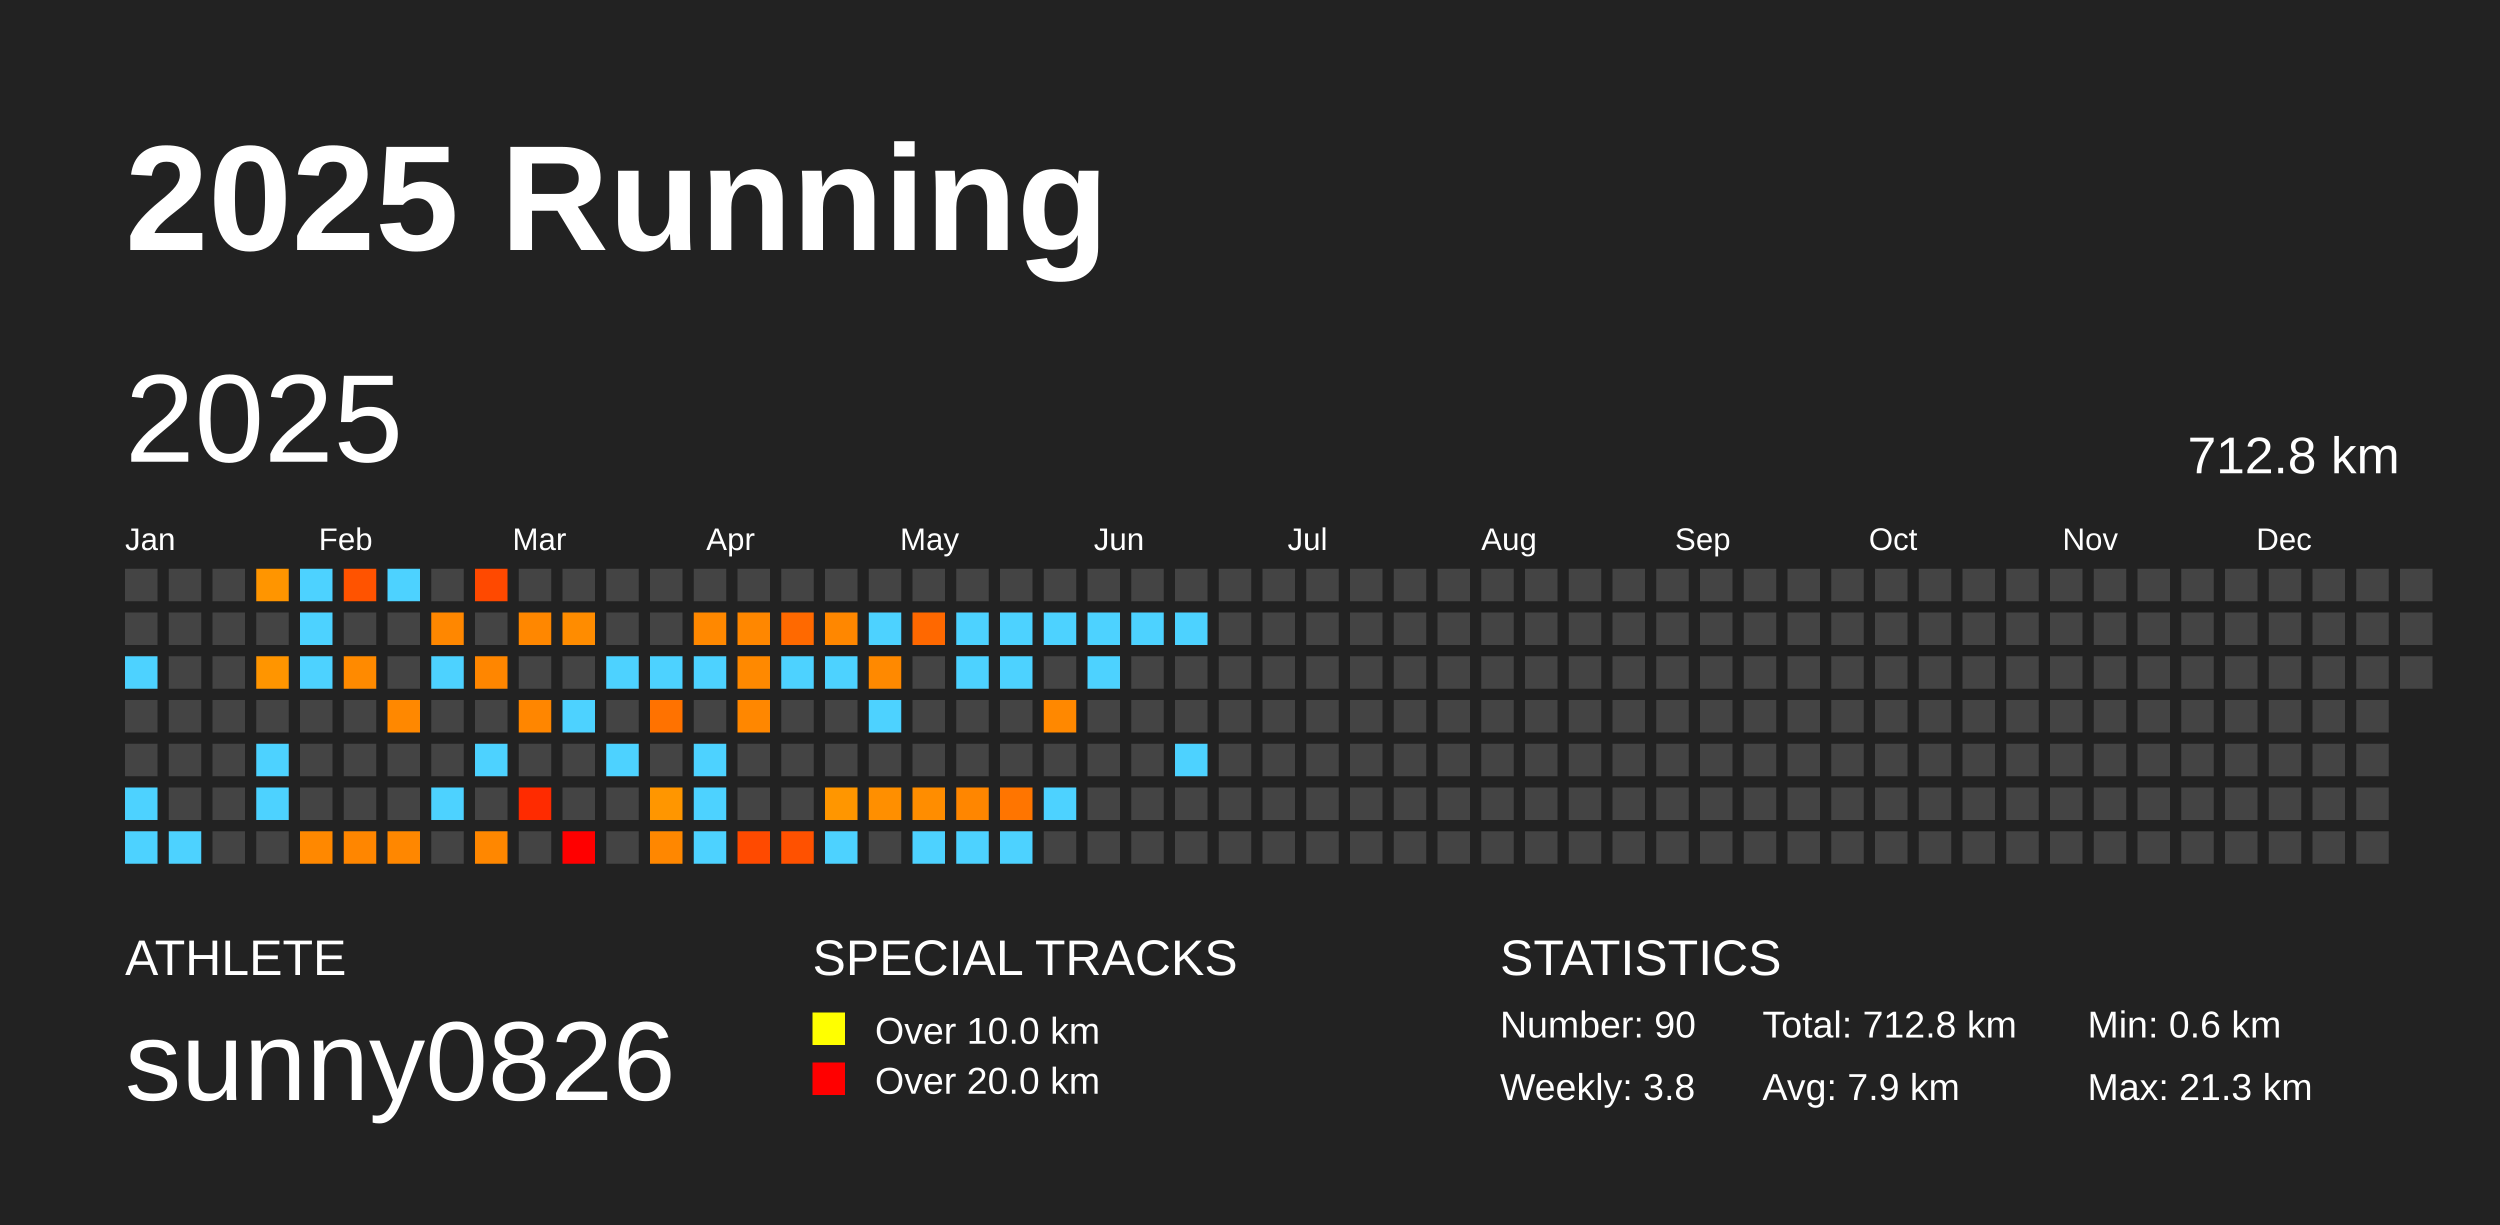
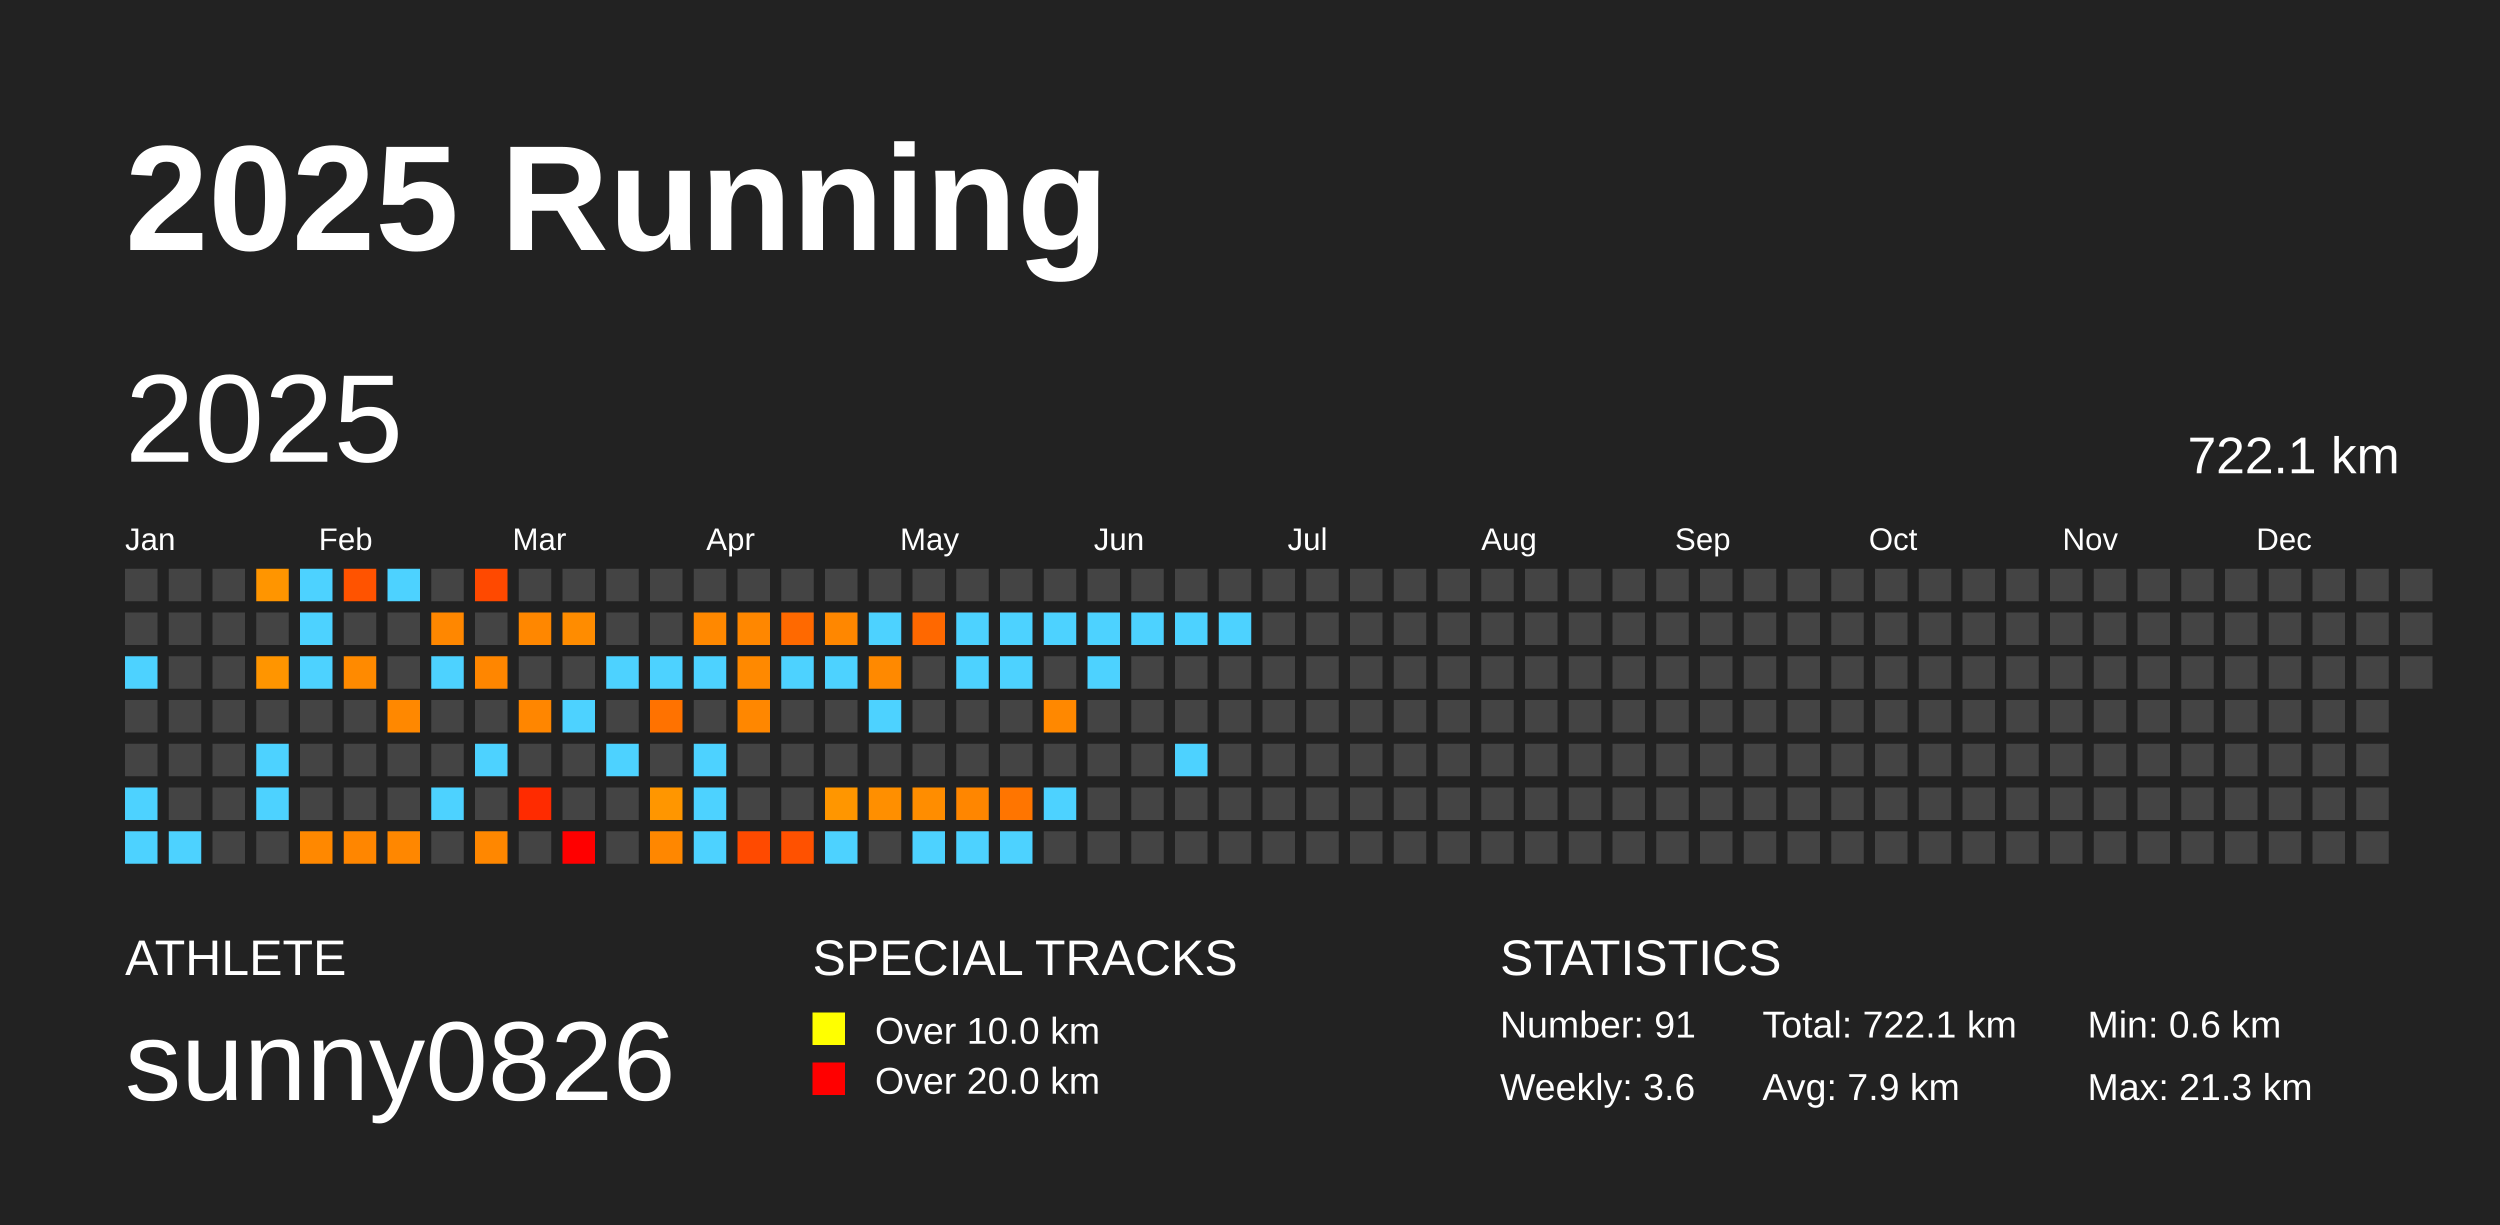
<svg xmlns="http://www.w3.org/2000/svg" baseProfile="full" height="98mm" version="1.1" viewBox="0,0,200,98" width="200mm">
  <defs />
  <rect fill="#222222" height="98" width="200" x="0" y="0" />
  <text fill="#FFFFFF" style="font-size:12px; font-family:Arial; font-weight:bold;" x="10" y="20">2025 Running</text>
  <text fill="#FFFFFF" style="font-size:4px; font-family:Arial" x="10" y="78">ATHLETE</text>
  <text fill="#FFFFFF" style="font-size:9px; font-family:Arial" x="10" y="88">sunny0826</text>
  <text fill="#FFFFFF" style="font-size:4px; font-family:Arial" x="65" y="78">SPECIAL TRACKS</text>
  <rect fill="yellow" height="2.6" width="2.6" x="65" y="81" />
  <text fill="#FFFFFF" style="font-size:3px; font-family:Arial" x="70" y="83.5">Over 10.0 km</text>
  <rect fill="red" height="2.6" width="2.6" x="65" y="85" />
  <text fill="#FFFFFF" style="font-size:3px; font-family:Arial" x="70" y="87.5">Over 20.0 km</text>
  <text fill="#FFFFFF" style="font-size:4px; font-family:Arial" x="120" y="78">STATISTICS</text>
-   <text fill="#FFFFFF" style="font-size:3px; font-family:Arial" x="120" y="83">Number: 90</text>
-   <text fill="#FFFFFF" style="font-size:3px; font-family:Arial" x="120" y="88">Weekly: 3.8</text>
-   <text fill="#FFFFFF" style="font-size:3px; font-family:Arial" x="141" y="83">Total: 712.8 km</text>
+   <text fill="#FFFFFF" style="font-size:3px; font-family:Arial" x="120" y="83">Number: 91</text>
+   <text fill="#FFFFFF" style="font-size:3px; font-family:Arial" x="120" y="88">Weekly: 3.6</text>
+   <text fill="#FFFFFF" style="font-size:3px; font-family:Arial" x="141" y="83">Total: 722.1 km</text>
  <text fill="#FFFFFF" style="font-size:3px; font-family:Arial" x="141" y="88">Avg: 7.9 km</text>
  <text fill="#FFFFFF" style="font-size:3px; font-family:Arial" x="167" y="83">Min: 0.6 km</text>
  <text fill="#FFFFFF" style="font-size:3px; font-family:Arial" x="167" y="88">Max: 21.3 km</text>
  <text dominant-baseline="hanging" fill="#FFFFFF" style="font-size:10.0px; font-family:Arial;" x="10" y="30">2025</text>
-   <text dominant-baseline="hanging" fill="#FFFFFF" style="font-size:4.125px; font-family:Arial;" x="175" y="35">712.8 km</text>
+   <text dominant-baseline="hanging" fill="#FFFFFF" style="font-size:4.125px; font-family:Arial;" x="175" y="35">722.1 km</text>
  <text fill="#FFFFFF" style="font-size:2.5px; font-family:Arial" x="10.0" y="44">Jan</text>
  <text fill="#FFFFFF" style="font-size:2.5px; font-family:Arial" x="25.5" y="44">Feb</text>
  <text fill="#FFFFFF" style="font-size:2.5px; font-family:Arial" x="41.0" y="44">Mar</text>
  <text fill="#FFFFFF" style="font-size:2.5px; font-family:Arial" x="56.5" y="44">Apr</text>
  <text fill="#FFFFFF" style="font-size:2.5px; font-family:Arial" x="72.0" y="44">May</text>
  <text fill="#FFFFFF" style="font-size:2.5px; font-family:Arial" x="87.5" y="44">Jun</text>
  <text fill="#FFFFFF" style="font-size:2.5px; font-family:Arial" x="103.0" y="44">Jul</text>
  <text fill="#FFFFFF" style="font-size:2.5px; font-family:Arial" x="118.5" y="44">Aug</text>
  <text fill="#FFFFFF" style="font-size:2.5px; font-family:Arial" x="134.0" y="44">Sep</text>
  <text fill="#FFFFFF" style="font-size:2.5px; font-family:Arial" x="149.5" y="44">Oct</text>
  <text fill="#FFFFFF" style="font-size:2.5px; font-family:Arial" x="165.0" y="44">Nov</text>
  <text fill="#FFFFFF" style="font-size:2.5px; font-family:Arial" x="180.5" y="44">Dec</text>
  <rect fill="#444444" height="2.6" width="2.6" x="10.0" y="45.5" />
  <rect fill="#444444" height="2.6" width="2.6" x="10.0" y="49.0" />
  <rect fill="#4dd2ff" height="2.6" width="2.6" x="10.0" y="52.5" />
  <rect fill="#444444" height="2.6" width="2.6" x="10.0" y="56.0" />
  <rect fill="#444444" height="2.6" width="2.6" x="10.0" y="59.5" />
  <rect fill="#4dd2ff" height="2.6" width="2.6" x="10.0" y="63.0" />
  <rect fill="#4dd2ff" height="2.6" width="2.6" x="10.0" y="66.5" />
  <rect fill="#444444" height="2.6" width="2.6" x="13.5" y="45.5" />
  <rect fill="#444444" height="2.6" width="2.6" x="13.5" y="49.0" />
  <rect fill="#444444" height="2.6" width="2.6" x="13.5" y="52.5" />
  <rect fill="#444444" height="2.6" width="2.6" x="13.5" y="56.0" />
  <rect fill="#444444" height="2.6" width="2.6" x="13.5" y="59.5" />
  <rect fill="#444444" height="2.6" width="2.6" x="13.5" y="63.0" />
  <rect fill="#4dd2ff" height="2.6" width="2.6" x="13.5" y="66.5" />
  <rect fill="#444444" height="2.6" width="2.6" x="17.0" y="45.5" />
  <rect fill="#444444" height="2.6" width="2.6" x="17.0" y="49.0" />
  <rect fill="#444444" height="2.6" width="2.6" x="17.0" y="52.5" />
  <rect fill="#444444" height="2.6" width="2.6" x="17.0" y="56.0" />
  <rect fill="#444444" height="2.6" width="2.6" x="17.0" y="59.5" />
  <rect fill="#444444" height="2.6" width="2.6" x="17.0" y="63.0" />
  <rect fill="#444444" height="2.6" width="2.6" x="17.0" y="66.5" />
  <rect fill="#ff9500" height="2.6" width="2.6" x="20.5" y="45.5" />
  <rect fill="#444444" height="2.6" width="2.6" x="20.5" y="49.0" />
  <rect fill="#ff9500" height="2.6" width="2.6" x="20.5" y="52.5" />
  <rect fill="#444444" height="2.6" width="2.6" x="20.5" y="56.0" />
  <rect fill="#4dd2ff" height="2.6" width="2.6" x="20.5" y="59.5" />
  <rect fill="#4dd2ff" height="2.6" width="2.6" x="20.5" y="63.0" />
  <rect fill="#444444" height="2.6" width="2.6" x="20.5" y="66.5" />
  <rect fill="#4dd2ff" height="2.6" width="2.6" x="24.0" y="45.5" />
  <rect fill="#4dd2ff" height="2.6" width="2.6" x="24.0" y="49.0" />
  <rect fill="#4dd2ff" height="2.6" width="2.6" x="24.0" y="52.5" />
  <rect fill="#444444" height="2.6" width="2.6" x="24.0" y="56.0" />
  <rect fill="#444444" height="2.6" width="2.6" x="24.0" y="59.5" />
  <rect fill="#444444" height="2.6" width="2.6" x="24.0" y="63.0" />
  <rect fill="#ff8800" height="2.6" width="2.6" x="24.0" y="66.5" />
  <rect fill="#ff5300" height="2.6" width="2.6" x="27.5" y="45.5" />
  <rect fill="#444444" height="2.6" width="2.6" x="27.5" y="49.0" />
  <rect fill="#ff8a00" height="2.6" width="2.6" x="27.5" y="52.5" />
  <rect fill="#444444" height="2.6" width="2.6" x="27.5" y="56.0" />
  <rect fill="#444444" height="2.6" width="2.6" x="27.5" y="59.5" />
  <rect fill="#444444" height="2.6" width="2.6" x="27.5" y="63.0" />
  <rect fill="#ff8600" height="2.6" width="2.6" x="27.5" y="66.5" />
  <rect fill="#4dd2ff" height="2.6" width="2.6" x="31.0" y="45.5" />
  <rect fill="#444444" height="2.6" width="2.6" x="31.0" y="49.0" />
  <rect fill="#444444" height="2.6" width="2.6" x="31.0" y="52.5" />
  <rect fill="#ff8800" height="2.6" width="2.6" x="31.0" y="56.0" />
  <rect fill="#444444" height="2.6" width="2.6" x="31.0" y="59.5" />
  <rect fill="#444444" height="2.6" width="2.6" x="31.0" y="63.0" />
  <rect fill="#ff8700" height="2.6" width="2.6" x="31.0" y="66.5" />
  <rect fill="#444444" height="2.6" width="2.6" x="34.5" y="45.5" />
  <rect fill="#ff8700" height="2.6" width="2.6" x="34.5" y="49.0" />
  <rect fill="#4dd2ff" height="2.6" width="2.6" x="34.5" y="52.5" />
  <rect fill="#444444" height="2.6" width="2.6" x="34.5" y="56.0" />
  <rect fill="#444444" height="2.6" width="2.6" x="34.5" y="59.5" />
  <rect fill="#4dd2ff" height="2.6" width="2.6" x="34.5" y="63.0" />
  <rect fill="#444444" height="2.6" width="2.6" x="34.5" y="66.5" />
  <rect fill="#ff4900" height="2.6" width="2.6" x="38.0" y="45.5" />
  <rect fill="#444444" height="2.6" width="2.6" x="38.0" y="49.0" />
  <rect fill="#ff8600" height="2.6" width="2.6" x="38.0" y="52.5" />
  <rect fill="#444444" height="2.6" width="2.6" x="38.0" y="56.0" />
  <rect fill="#4dd2ff" height="2.6" width="2.6" x="38.0" y="59.5" />
  <rect fill="#444444" height="2.6" width="2.6" x="38.0" y="63.0" />
  <rect fill="#ff8700" height="2.6" width="2.6" x="38.0" y="66.5" />
  <rect fill="#444444" height="2.6" width="2.6" x="41.5" y="45.5" />
  <rect fill="#ff8700" height="2.6" width="2.6" x="41.5" y="49.0" />
  <rect fill="#444444" height="2.6" width="2.6" x="41.5" y="52.5" />
  <rect fill="#ff8600" height="2.6" width="2.6" x="41.5" y="56.0" />
  <rect fill="#444444" height="2.6" width="2.6" x="41.5" y="59.5" />
  <rect fill="#ff2b00" height="2.6" width="2.6" x="41.5" y="63.0" />
  <rect fill="#444444" height="2.6" width="2.6" x="41.5" y="66.5" />
  <rect fill="#444444" height="2.6" width="2.6" x="45.0" y="45.5" />
  <rect fill="#ff8c00" height="2.6" width="2.6" x="45.0" y="49.0" />
  <rect fill="#444444" height="2.6" width="2.6" x="45.0" y="52.5" />
  <rect fill="#4dd2ff" height="2.6" width="2.6" x="45.0" y="56.0" />
  <rect fill="#444444" height="2.6" width="2.6" x="45.0" y="59.5" />
  <rect fill="#444444" height="2.6" width="2.6" x="45.0" y="63.0" />
  <rect fill="red" height="2.6" width="2.6" x="45.0" y="66.5" />
  <rect fill="#444444" height="2.6" width="2.6" x="48.5" y="45.5" />
  <rect fill="#444444" height="2.6" width="2.6" x="48.5" y="49.0" />
  <rect fill="#4dd2ff" height="2.6" width="2.6" x="48.5" y="52.5" />
  <rect fill="#444444" height="2.6" width="2.6" x="48.5" y="56.0" />
  <rect fill="#4dd2ff" height="2.6" width="2.6" x="48.5" y="59.5" />
  <rect fill="#444444" height="2.6" width="2.6" x="48.5" y="63.0" />
  <rect fill="#444444" height="2.6" width="2.6" x="48.5" y="66.5" />
  <rect fill="#444444" height="2.6" width="2.6" x="52.0" y="45.5" />
  <rect fill="#444444" height="2.6" width="2.6" x="52.0" y="49.0" />
  <rect fill="#4dd2ff" height="2.6" width="2.6" x="52.0" y="52.5" />
  <rect fill="#ff7200" height="2.6" width="2.6" x="52.0" y="56.0" />
  <rect fill="#444444" height="2.6" width="2.6" x="52.0" y="59.5" />
  <rect fill="#ff9600" height="2.6" width="2.6" x="52.0" y="63.0" />
  <rect fill="#ff8700" height="2.6" width="2.6" x="52.0" y="66.5" />
  <rect fill="#444444" height="2.6" width="2.6" x="55.5" y="45.5" />
  <rect fill="#ff8800" height="2.6" width="2.6" x="55.5" y="49.0" />
  <rect fill="#4dd2ff" height="2.6" width="2.6" x="55.5" y="52.5" />
  <rect fill="#444444" height="2.6" width="2.6" x="55.5" y="56.0" />
  <rect fill="#4dd2ff" height="2.6" width="2.6" x="55.5" y="59.5" />
  <rect fill="#4dd2ff" height="2.6" width="2.6" x="55.5" y="63.0" />
  <rect fill="#4dd2ff" height="2.6" width="2.6" x="55.5" y="66.5" />
  <rect fill="#444444" height="2.6" width="2.6" x="59.0" y="45.5" />
  <rect fill="#ff8700" height="2.6" width="2.6" x="59.0" y="49.0" />
  <rect fill="#ff8900" height="2.6" width="2.6" x="59.0" y="52.5" />
  <rect fill="#ff8700" height="2.6" width="2.6" x="59.0" y="56.0" />
  <rect fill="#444444" height="2.6" width="2.6" x="59.0" y="59.5" />
  <rect fill="#444444" height="2.6" width="2.6" x="59.0" y="63.0" />
  <rect fill="#ff4a00" height="2.6" width="2.6" x="59.0" y="66.5" />
  <rect fill="#444444" height="2.6" width="2.6" x="62.5" y="45.5" />
  <rect fill="#ff6900" height="2.6" width="2.6" x="62.5" y="49.0" />
  <rect fill="#4dd2ff" height="2.6" width="2.6" x="62.5" y="52.5" />
  <rect fill="#444444" height="2.6" width="2.6" x="62.5" y="56.0" />
  <rect fill="#444444" height="2.6" width="2.6" x="62.5" y="59.5" />
  <rect fill="#444444" height="2.6" width="2.6" x="62.5" y="63.0" />
  <rect fill="#ff5100" height="2.6" width="2.6" x="62.5" y="66.5" />
  <rect fill="#444444" height="2.6" width="2.6" x="66.0" y="45.5" />
  <rect fill="#ff8700" height="2.6" width="2.6" x="66.0" y="49.0" />
  <rect fill="#4dd2ff" height="2.6" width="2.6" x="66.0" y="52.5" />
  <rect fill="#444444" height="2.6" width="2.6" x="66.0" y="56.0" />
  <rect fill="#444444" height="2.6" width="2.6" x="66.0" y="59.5" />
  <rect fill="#ff9600" height="2.6" width="2.6" x="66.0" y="63.0" />
  <rect fill="#4dd2ff" height="2.6" width="2.6" x="66.0" y="66.5" />
  <rect fill="#444444" height="2.6" width="2.6" x="69.5" y="45.5" />
  <rect fill="#4dd2ff" height="2.6" width="2.6" x="69.5" y="49.0" />
  <rect fill="#ff8900" height="2.6" width="2.6" x="69.5" y="52.5" />
  <rect fill="#4dd2ff" height="2.6" width="2.6" x="69.5" y="56.0" />
  <rect fill="#444444" height="2.6" width="2.6" x="69.5" y="59.5" />
  <rect fill="#ff8f00" height="2.6" width="2.6" x="69.5" y="63.0" />
  <rect fill="#444444" height="2.6" width="2.6" x="69.5" y="66.5" />
  <rect fill="#444444" height="2.6" width="2.6" x="73.0" y="45.5" />
  <rect fill="#ff6800" height="2.6" width="2.6" x="73.0" y="49.0" />
  <rect fill="#444444" height="2.6" width="2.6" x="73.0" y="52.5" />
  <rect fill="#444444" height="2.6" width="2.6" x="73.0" y="56.0" />
  <rect fill="#444444" height="2.6" width="2.6" x="73.0" y="59.5" />
  <rect fill="#ff8d00" height="2.6" width="2.6" x="73.0" y="63.0" />
  <rect fill="#4dd2ff" height="2.6" width="2.6" x="73.0" y="66.5" />
  <rect fill="#444444" height="2.6" width="2.6" x="76.5" y="45.5" />
  <rect fill="#4dd2ff" height="2.6" width="2.6" x="76.5" y="49.0" />
  <rect fill="#4dd2ff" height="2.6" width="2.6" x="76.5" y="52.5" />
  <rect fill="#444444" height="2.6" width="2.6" x="76.5" y="56.0" />
  <rect fill="#444444" height="2.6" width="2.6" x="76.5" y="59.5" />
  <rect fill="#ff8600" height="2.6" width="2.6" x="76.5" y="63.0" />
  <rect fill="#4dd2ff" height="2.6" width="2.6" x="76.5" y="66.5" />
  <rect fill="#444444" height="2.6" width="2.6" x="80.0" y="45.5" />
  <rect fill="#4dd2ff" height="2.6" width="2.6" x="80.0" y="49.0" />
  <rect fill="#4dd2ff" height="2.6" width="2.6" x="80.0" y="52.5" />
  <rect fill="#444444" height="2.6" width="2.6" x="80.0" y="56.0" />
  <rect fill="#444444" height="2.6" width="2.6" x="80.0" y="59.5" />
  <rect fill="#ff7500" height="2.6" width="2.6" x="80.0" y="63.0" />
  <rect fill="#4dd2ff" height="2.6" width="2.6" x="80.0" y="66.5" />
  <rect fill="#444444" height="2.6" width="2.6" x="83.5" y="45.5" />
  <rect fill="#4dd2ff" height="2.6" width="2.6" x="83.5" y="49.0" />
  <rect fill="#444444" height="2.6" width="2.6" x="83.5" y="52.5" />
  <rect fill="#ff8800" height="2.6" width="2.6" x="83.5" y="56.0" />
  <rect fill="#444444" height="2.6" width="2.6" x="83.5" y="59.5" />
  <rect fill="#4dd2ff" height="2.6" width="2.6" x="83.5" y="63.0" />
  <rect fill="#444444" height="2.6" width="2.6" x="83.5" y="66.5" />
  <rect fill="#444444" height="2.6" width="2.6" x="87.0" y="45.5" />
  <rect fill="#4dd2ff" height="2.6" width="2.6" x="87.0" y="49.0" />
  <rect fill="#4dd2ff" height="2.6" width="2.6" x="87.0" y="52.5" />
  <rect fill="#444444" height="2.6" width="2.6" x="87.0" y="56.0" />
  <rect fill="#444444" height="2.6" width="2.6" x="87.0" y="59.5" />
  <rect fill="#444444" height="2.6" width="2.6" x="87.0" y="63.0" />
  <rect fill="#444444" height="2.6" width="2.6" x="87.0" y="66.5" />
  <rect fill="#444444" height="2.6" width="2.6" x="90.5" y="45.5" />
  <rect fill="#4dd2ff" height="2.6" width="2.6" x="90.5" y="49.0" />
  <rect fill="#444444" height="2.6" width="2.6" x="90.5" y="52.5" />
  <rect fill="#444444" height="2.6" width="2.6" x="90.5" y="56.0" />
  <rect fill="#444444" height="2.6" width="2.6" x="90.5" y="59.5" />
  <rect fill="#444444" height="2.6" width="2.6" x="90.5" y="63.0" />
  <rect fill="#444444" height="2.6" width="2.6" x="90.5" y="66.5" />
  <rect fill="#444444" height="2.6" width="2.6" x="94.0" y="45.5" />
  <rect fill="#4dd2ff" height="2.6" width="2.6" x="94.0" y="49.0" />
  <rect fill="#444444" height="2.6" width="2.6" x="94.0" y="52.5" />
  <rect fill="#444444" height="2.6" width="2.6" x="94.0" y="56.0" />
  <rect fill="#4dd2ff" height="2.6" width="2.6" x="94.0" y="59.5" />
  <rect fill="#444444" height="2.6" width="2.6" x="94.0" y="63.0" />
  <rect fill="#444444" height="2.6" width="2.6" x="94.0" y="66.5" />
  <rect fill="#444444" height="2.6" width="2.6" x="97.5" y="45.5" />
-   <rect fill="#444444" height="2.6" width="2.6" x="97.5" y="49.0" />
+   <rect fill="#4dd2ff" height="2.6" width="2.6" x="97.5" y="49.0" />
  <rect fill="#444444" height="2.6" width="2.6" x="97.5" y="52.5" />
  <rect fill="#444444" height="2.6" width="2.6" x="97.5" y="56.0" />
  <rect fill="#444444" height="2.6" width="2.6" x="97.5" y="59.5" />
  <rect fill="#444444" height="2.6" width="2.6" x="97.5" y="63.0" />
  <rect fill="#444444" height="2.6" width="2.6" x="97.5" y="66.5" />
  <rect fill="#444444" height="2.6" width="2.6" x="101.0" y="45.5" />
  <rect fill="#444444" height="2.6" width="2.6" x="101.0" y="49.0" />
  <rect fill="#444444" height="2.6" width="2.6" x="101.0" y="52.5" />
  <rect fill="#444444" height="2.6" width="2.6" x="101.0" y="56.0" />
  <rect fill="#444444" height="2.6" width="2.6" x="101.0" y="59.5" />
  <rect fill="#444444" height="2.6" width="2.6" x="101.0" y="63.0" />
  <rect fill="#444444" height="2.6" width="2.6" x="101.0" y="66.5" />
  <rect fill="#444444" height="2.6" width="2.6" x="104.5" y="45.5" />
  <rect fill="#444444" height="2.6" width="2.6" x="104.5" y="49.0" />
  <rect fill="#444444" height="2.6" width="2.6" x="104.5" y="52.5" />
  <rect fill="#444444" height="2.6" width="2.6" x="104.5" y="56.0" />
  <rect fill="#444444" height="2.6" width="2.6" x="104.5" y="59.5" />
  <rect fill="#444444" height="2.6" width="2.6" x="104.5" y="63.0" />
  <rect fill="#444444" height="2.6" width="2.6" x="104.5" y="66.5" />
  <rect fill="#444444" height="2.6" width="2.6" x="108.0" y="45.5" />
  <rect fill="#444444" height="2.6" width="2.6" x="108.0" y="49.0" />
  <rect fill="#444444" height="2.6" width="2.6" x="108.0" y="52.5" />
  <rect fill="#444444" height="2.6" width="2.6" x="108.0" y="56.0" />
  <rect fill="#444444" height="2.6" width="2.6" x="108.0" y="59.5" />
  <rect fill="#444444" height="2.6" width="2.6" x="108.0" y="63.0" />
  <rect fill="#444444" height="2.6" width="2.6" x="108.0" y="66.5" />
  <rect fill="#444444" height="2.6" width="2.6" x="111.5" y="45.5" />
  <rect fill="#444444" height="2.6" width="2.6" x="111.5" y="49.0" />
  <rect fill="#444444" height="2.6" width="2.6" x="111.5" y="52.5" />
  <rect fill="#444444" height="2.6" width="2.6" x="111.5" y="56.0" />
  <rect fill="#444444" height="2.6" width="2.6" x="111.5" y="59.5" />
  <rect fill="#444444" height="2.6" width="2.6" x="111.5" y="63.0" />
  <rect fill="#444444" height="2.6" width="2.6" x="111.5" y="66.5" />
  <rect fill="#444444" height="2.6" width="2.6" x="115.0" y="45.5" />
  <rect fill="#444444" height="2.6" width="2.6" x="115.0" y="49.0" />
  <rect fill="#444444" height="2.6" width="2.6" x="115.0" y="52.5" />
  <rect fill="#444444" height="2.6" width="2.6" x="115.0" y="56.0" />
  <rect fill="#444444" height="2.6" width="2.6" x="115.0" y="59.5" />
  <rect fill="#444444" height="2.6" width="2.6" x="115.0" y="63.0" />
  <rect fill="#444444" height="2.6" width="2.6" x="115.0" y="66.5" />
  <rect fill="#444444" height="2.6" width="2.6" x="118.5" y="45.5" />
  <rect fill="#444444" height="2.6" width="2.6" x="118.5" y="49.0" />
  <rect fill="#444444" height="2.6" width="2.6" x="118.5" y="52.5" />
  <rect fill="#444444" height="2.6" width="2.6" x="118.5" y="56.0" />
  <rect fill="#444444" height="2.6" width="2.6" x="118.5" y="59.5" />
  <rect fill="#444444" height="2.6" width="2.6" x="118.5" y="63.0" />
  <rect fill="#444444" height="2.6" width="2.6" x="118.5" y="66.5" />
  <rect fill="#444444" height="2.6" width="2.6" x="122.0" y="45.5" />
  <rect fill="#444444" height="2.6" width="2.6" x="122.0" y="49.0" />
  <rect fill="#444444" height="2.6" width="2.6" x="122.0" y="52.5" />
  <rect fill="#444444" height="2.6" width="2.6" x="122.0" y="56.0" />
  <rect fill="#444444" height="2.6" width="2.6" x="122.0" y="59.5" />
  <rect fill="#444444" height="2.6" width="2.6" x="122.0" y="63.0" />
  <rect fill="#444444" height="2.6" width="2.6" x="122.0" y="66.5" />
  <rect fill="#444444" height="2.6" width="2.6" x="125.5" y="45.5" />
  <rect fill="#444444" height="2.6" width="2.6" x="125.5" y="49.0" />
  <rect fill="#444444" height="2.6" width="2.6" x="125.5" y="52.5" />
  <rect fill="#444444" height="2.6" width="2.6" x="125.5" y="56.0" />
  <rect fill="#444444" height="2.6" width="2.6" x="125.5" y="59.5" />
  <rect fill="#444444" height="2.6" width="2.6" x="125.5" y="63.0" />
  <rect fill="#444444" height="2.6" width="2.6" x="125.5" y="66.5" />
  <rect fill="#444444" height="2.6" width="2.6" x="129.0" y="45.5" />
  <rect fill="#444444" height="2.6" width="2.6" x="129.0" y="49.0" />
  <rect fill="#444444" height="2.6" width="2.6" x="129.0" y="52.5" />
  <rect fill="#444444" height="2.6" width="2.6" x="129.0" y="56.0" />
  <rect fill="#444444" height="2.6" width="2.6" x="129.0" y="59.5" />
  <rect fill="#444444" height="2.6" width="2.6" x="129.0" y="63.0" />
  <rect fill="#444444" height="2.6" width="2.6" x="129.0" y="66.5" />
  <rect fill="#444444" height="2.6" width="2.6" x="132.5" y="45.5" />
  <rect fill="#444444" height="2.6" width="2.6" x="132.5" y="49.0" />
  <rect fill="#444444" height="2.6" width="2.6" x="132.5" y="52.5" />
  <rect fill="#444444" height="2.6" width="2.6" x="132.5" y="56.0" />
  <rect fill="#444444" height="2.6" width="2.6" x="132.5" y="59.5" />
  <rect fill="#444444" height="2.6" width="2.6" x="132.5" y="63.0" />
  <rect fill="#444444" height="2.6" width="2.6" x="132.5" y="66.5" />
  <rect fill="#444444" height="2.6" width="2.6" x="136.0" y="45.5" />
  <rect fill="#444444" height="2.6" width="2.6" x="136.0" y="49.0" />
  <rect fill="#444444" height="2.6" width="2.6" x="136.0" y="52.5" />
  <rect fill="#444444" height="2.6" width="2.6" x="136.0" y="56.0" />
  <rect fill="#444444" height="2.6" width="2.6" x="136.0" y="59.5" />
  <rect fill="#444444" height="2.6" width="2.6" x="136.0" y="63.0" />
  <rect fill="#444444" height="2.6" width="2.6" x="136.0" y="66.5" />
  <rect fill="#444444" height="2.6" width="2.6" x="139.5" y="45.5" />
  <rect fill="#444444" height="2.6" width="2.6" x="139.5" y="49.0" />
  <rect fill="#444444" height="2.6" width="2.6" x="139.5" y="52.5" />
  <rect fill="#444444" height="2.6" width="2.6" x="139.5" y="56.0" />
  <rect fill="#444444" height="2.6" width="2.6" x="139.5" y="59.5" />
  <rect fill="#444444" height="2.6" width="2.6" x="139.5" y="63.0" />
  <rect fill="#444444" height="2.6" width="2.6" x="139.5" y="66.5" />
  <rect fill="#444444" height="2.6" width="2.6" x="143.0" y="45.5" />
  <rect fill="#444444" height="2.6" width="2.6" x="143.0" y="49.0" />
  <rect fill="#444444" height="2.6" width="2.6" x="143.0" y="52.5" />
  <rect fill="#444444" height="2.6" width="2.6" x="143.0" y="56.0" />
  <rect fill="#444444" height="2.6" width="2.6" x="143.0" y="59.5" />
  <rect fill="#444444" height="2.6" width="2.6" x="143.0" y="63.0" />
  <rect fill="#444444" height="2.6" width="2.6" x="143.0" y="66.5" />
  <rect fill="#444444" height="2.6" width="2.6" x="146.5" y="45.5" />
  <rect fill="#444444" height="2.6" width="2.6" x="146.5" y="49.0" />
  <rect fill="#444444" height="2.6" width="2.6" x="146.5" y="52.5" />
  <rect fill="#444444" height="2.6" width="2.6" x="146.5" y="56.0" />
  <rect fill="#444444" height="2.6" width="2.6" x="146.5" y="59.5" />
  <rect fill="#444444" height="2.6" width="2.6" x="146.5" y="63.0" />
  <rect fill="#444444" height="2.6" width="2.6" x="146.5" y="66.5" />
  <rect fill="#444444" height="2.6" width="2.6" x="150.0" y="45.5" />
  <rect fill="#444444" height="2.6" width="2.6" x="150.0" y="49.0" />
  <rect fill="#444444" height="2.6" width="2.6" x="150.0" y="52.5" />
  <rect fill="#444444" height="2.6" width="2.6" x="150.0" y="56.0" />
  <rect fill="#444444" height="2.6" width="2.6" x="150.0" y="59.5" />
  <rect fill="#444444" height="2.6" width="2.6" x="150.0" y="63.0" />
  <rect fill="#444444" height="2.6" width="2.6" x="150.0" y="66.5" />
  <rect fill="#444444" height="2.6" width="2.6" x="153.5" y="45.5" />
  <rect fill="#444444" height="2.6" width="2.6" x="153.5" y="49.0" />
  <rect fill="#444444" height="2.6" width="2.6" x="153.5" y="52.5" />
  <rect fill="#444444" height="2.6" width="2.6" x="153.5" y="56.0" />
  <rect fill="#444444" height="2.6" width="2.6" x="153.5" y="59.5" />
  <rect fill="#444444" height="2.6" width="2.6" x="153.5" y="63.0" />
  <rect fill="#444444" height="2.6" width="2.6" x="153.5" y="66.5" />
  <rect fill="#444444" height="2.6" width="2.6" x="157.0" y="45.5" />
  <rect fill="#444444" height="2.6" width="2.6" x="157.0" y="49.0" />
  <rect fill="#444444" height="2.6" width="2.6" x="157.0" y="52.5" />
  <rect fill="#444444" height="2.6" width="2.6" x="157.0" y="56.0" />
  <rect fill="#444444" height="2.6" width="2.6" x="157.0" y="59.5" />
  <rect fill="#444444" height="2.6" width="2.6" x="157.0" y="63.0" />
  <rect fill="#444444" height="2.6" width="2.6" x="157.0" y="66.5" />
  <rect fill="#444444" height="2.6" width="2.6" x="160.5" y="45.5" />
  <rect fill="#444444" height="2.6" width="2.6" x="160.5" y="49.0" />
  <rect fill="#444444" height="2.6" width="2.6" x="160.5" y="52.5" />
  <rect fill="#444444" height="2.6" width="2.6" x="160.5" y="56.0" />
  <rect fill="#444444" height="2.6" width="2.6" x="160.5" y="59.5" />
  <rect fill="#444444" height="2.6" width="2.6" x="160.5" y="63.0" />
  <rect fill="#444444" height="2.6" width="2.6" x="160.5" y="66.5" />
  <rect fill="#444444" height="2.6" width="2.6" x="164.0" y="45.5" />
  <rect fill="#444444" height="2.6" width="2.6" x="164.0" y="49.0" />
  <rect fill="#444444" height="2.6" width="2.6" x="164.0" y="52.5" />
  <rect fill="#444444" height="2.6" width="2.6" x="164.0" y="56.0" />
  <rect fill="#444444" height="2.6" width="2.6" x="164.0" y="59.5" />
  <rect fill="#444444" height="2.6" width="2.6" x="164.0" y="63.0" />
  <rect fill="#444444" height="2.6" width="2.6" x="164.0" y="66.5" />
  <rect fill="#444444" height="2.6" width="2.6" x="167.5" y="45.5" />
  <rect fill="#444444" height="2.6" width="2.6" x="167.5" y="49.0" />
  <rect fill="#444444" height="2.6" width="2.6" x="167.5" y="52.5" />
  <rect fill="#444444" height="2.6" width="2.6" x="167.5" y="56.0" />
  <rect fill="#444444" height="2.6" width="2.6" x="167.5" y="59.5" />
  <rect fill="#444444" height="2.6" width="2.6" x="167.5" y="63.0" />
  <rect fill="#444444" height="2.6" width="2.6" x="167.5" y="66.5" />
  <rect fill="#444444" height="2.6" width="2.6" x="171.0" y="45.5" />
  <rect fill="#444444" height="2.6" width="2.6" x="171.0" y="49.0" />
  <rect fill="#444444" height="2.6" width="2.6" x="171.0" y="52.5" />
  <rect fill="#444444" height="2.6" width="2.6" x="171.0" y="56.0" />
  <rect fill="#444444" height="2.6" width="2.6" x="171.0" y="59.5" />
  <rect fill="#444444" height="2.6" width="2.6" x="171.0" y="63.0" />
  <rect fill="#444444" height="2.6" width="2.6" x="171.0" y="66.5" />
  <rect fill="#444444" height="2.6" width="2.6" x="174.5" y="45.5" />
  <rect fill="#444444" height="2.6" width="2.6" x="174.5" y="49.0" />
  <rect fill="#444444" height="2.6" width="2.6" x="174.5" y="52.5" />
  <rect fill="#444444" height="2.6" width="2.6" x="174.5" y="56.0" />
  <rect fill="#444444" height="2.6" width="2.6" x="174.5" y="59.5" />
  <rect fill="#444444" height="2.6" width="2.6" x="174.5" y="63.0" />
  <rect fill="#444444" height="2.6" width="2.6" x="174.5" y="66.5" />
  <rect fill="#444444" height="2.6" width="2.6" x="178.0" y="45.5" />
  <rect fill="#444444" height="2.6" width="2.6" x="178.0" y="49.0" />
  <rect fill="#444444" height="2.6" width="2.6" x="178.0" y="52.5" />
  <rect fill="#444444" height="2.6" width="2.6" x="178.0" y="56.0" />
  <rect fill="#444444" height="2.6" width="2.6" x="178.0" y="59.5" />
  <rect fill="#444444" height="2.6" width="2.6" x="178.0" y="63.0" />
  <rect fill="#444444" height="2.6" width="2.6" x="178.0" y="66.5" />
  <rect fill="#444444" height="2.6" width="2.6" x="181.5" y="45.5" />
  <rect fill="#444444" height="2.6" width="2.6" x="181.5" y="49.0" />
  <rect fill="#444444" height="2.6" width="2.6" x="181.5" y="52.5" />
  <rect fill="#444444" height="2.6" width="2.6" x="181.5" y="56.0" />
  <rect fill="#444444" height="2.6" width="2.6" x="181.5" y="59.5" />
  <rect fill="#444444" height="2.6" width="2.6" x="181.5" y="63.0" />
  <rect fill="#444444" height="2.6" width="2.6" x="181.5" y="66.5" />
  <rect fill="#444444" height="2.6" width="2.6" x="185.0" y="45.5" />
  <rect fill="#444444" height="2.6" width="2.6" x="185.0" y="49.0" />
  <rect fill="#444444" height="2.6" width="2.6" x="185.0" y="52.5" />
  <rect fill="#444444" height="2.6" width="2.6" x="185.0" y="56.0" />
  <rect fill="#444444" height="2.6" width="2.6" x="185.0" y="59.5" />
  <rect fill="#444444" height="2.6" width="2.6" x="185.0" y="63.0" />
  <rect fill="#444444" height="2.6" width="2.6" x="185.0" y="66.5" />
  <rect fill="#444444" height="2.6" width="2.6" x="188.5" y="45.5" />
  <rect fill="#444444" height="2.6" width="2.6" x="188.5" y="49.0" />
  <rect fill="#444444" height="2.6" width="2.6" x="188.5" y="52.5" />
  <rect fill="#444444" height="2.6" width="2.6" x="188.5" y="56.0" />
  <rect fill="#444444" height="2.6" width="2.6" x="188.5" y="59.5" />
  <rect fill="#444444" height="2.6" width="2.6" x="188.5" y="63.0" />
  <rect fill="#444444" height="2.6" width="2.6" x="188.5" y="66.5" />
  <rect fill="#444444" height="2.6" width="2.6" x="192.0" y="45.5" />
  <rect fill="#444444" height="2.6" width="2.6" x="192.0" y="49.0" />
  <rect fill="#444444" height="2.6" width="2.6" x="192.0" y="52.5" />
</svg>
